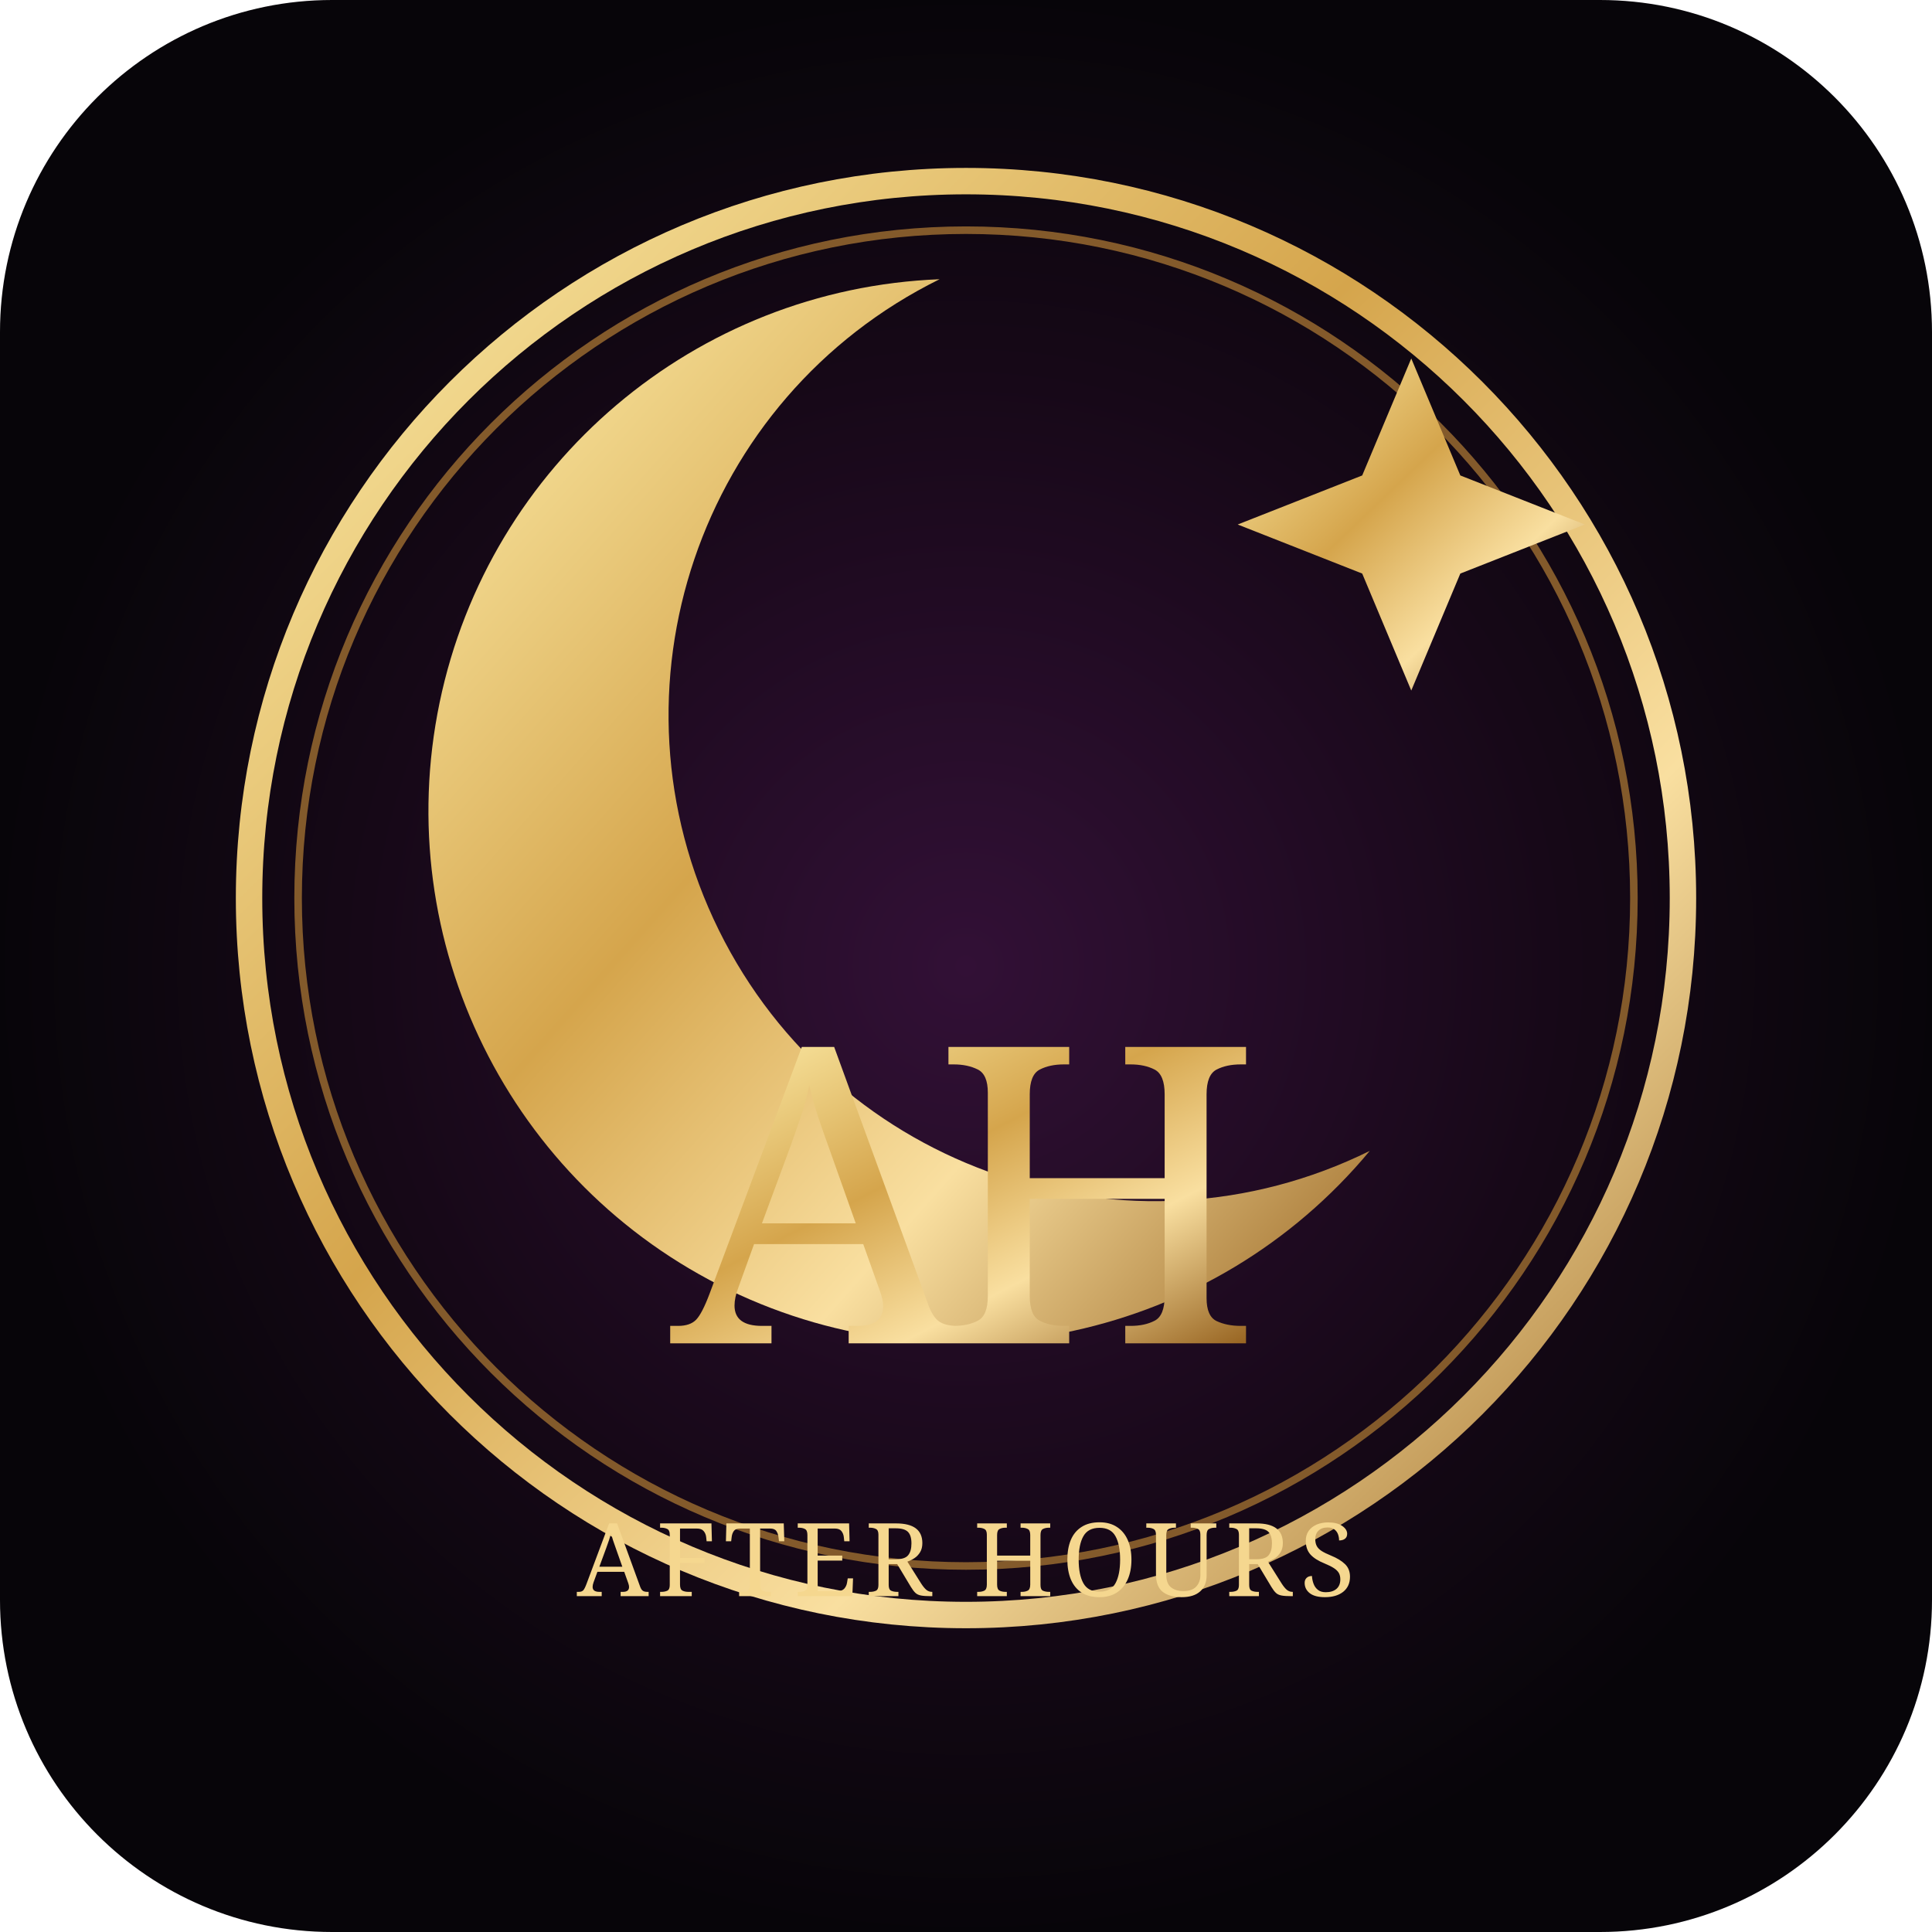
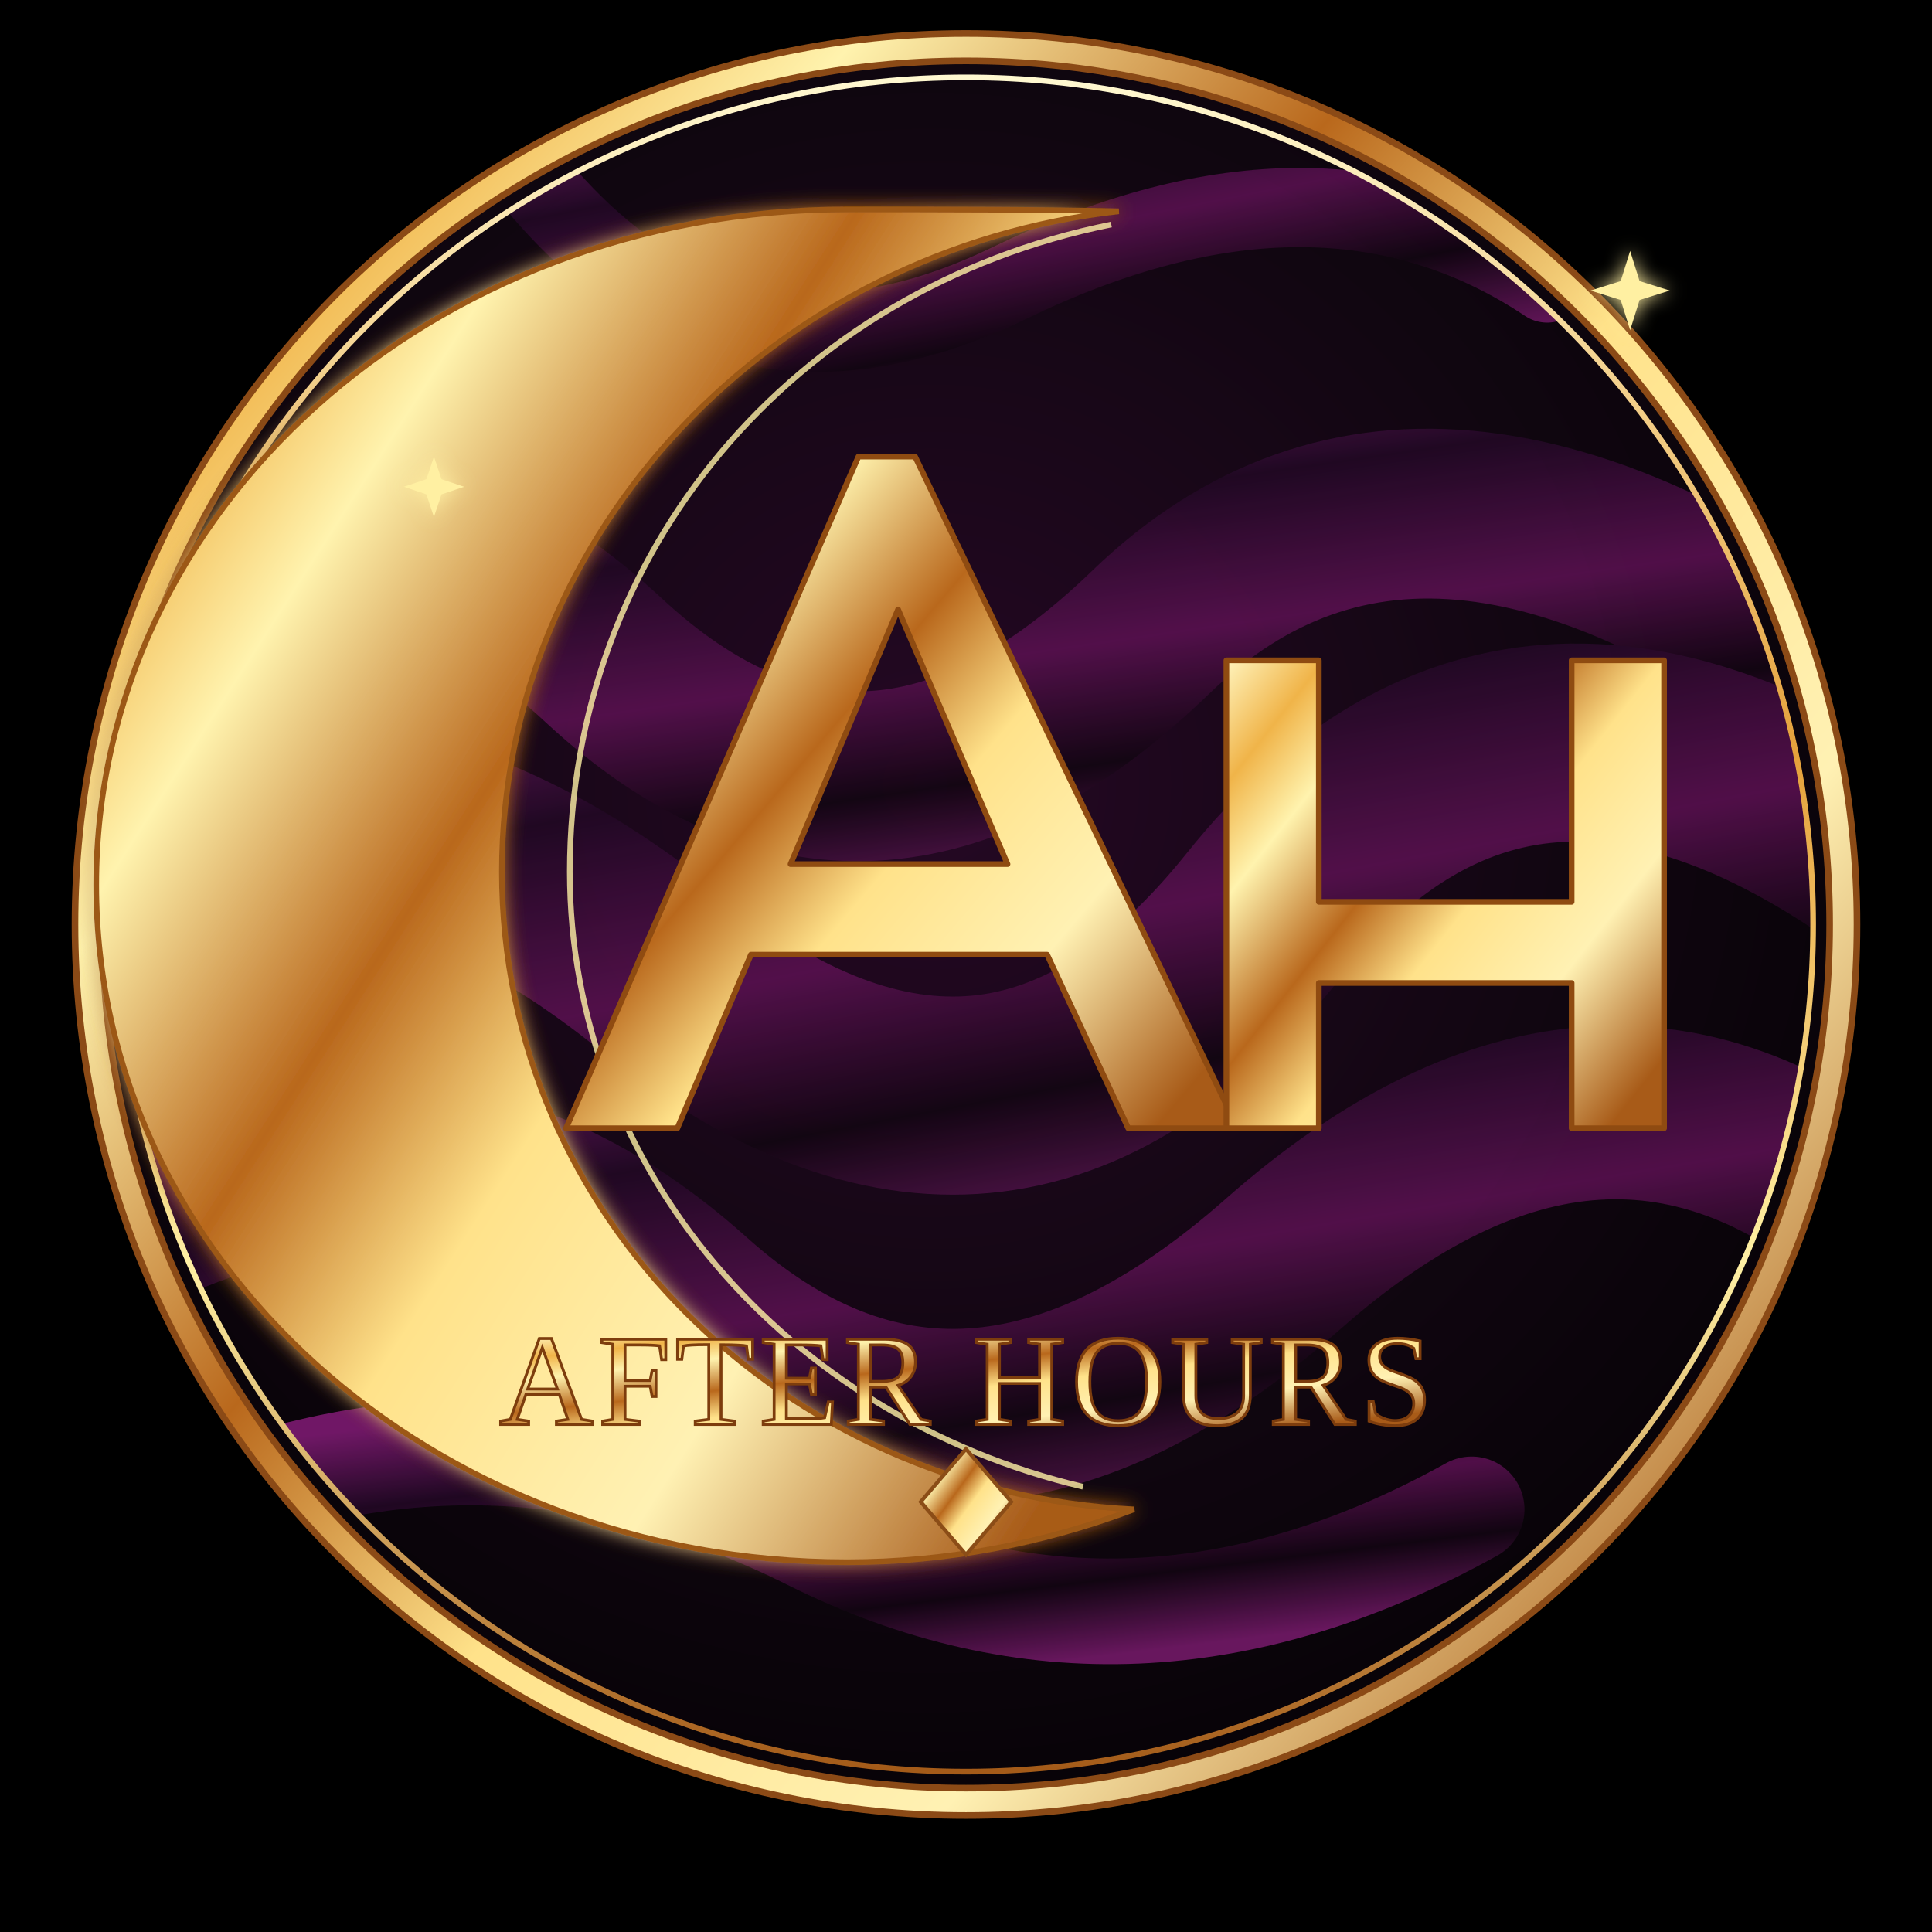
- <svg xmlns="http://www.w3.org/2000/svg" viewBox="0 0 512 512" role="img" aria-labelledby="title desc">
+ <svg xmlns="http://www.w3.org/2000/svg" viewBox="0 0 1024 1024" role="img" aria-labelledby="title desc">
  <defs>
-     <radialGradient id="velvet">
-       <stop stop-color="#321036" />
-       <stop offset=".62" stop-color="#160817" />
-       <stop offset="1" stop-color="#070509" />
+     <radialGradient id="bg" cx="48%" cy="42%" r="70%">
+       <stop stop-color="#250824" />
+       <stop offset=".55" stop-color="#100610" />
+       <stop offset="1" stop-color="#020102" />
    </radialGradient>
-     <linearGradient id="gold" x1="0" y1="0" x2="1" y2="1">
-       <stop stop-color="#fff0ad" />
-       <stop offset=".42" stop-color="#d5a54c" />
-       <stop offset=".7" stop-color="#f9dfa0" />
-       <stop offset="1" stop-color="#986522" />
+     <linearGradient id="gold" x1="0" y1="0" x2="1" y2=".85">
+       <stop stop-color="#fff4bd" />
+       <stop offset=".13" stop-color="#f0b449" />
+       <stop offset=".25" stop-color="#fff3ae" />
+       <stop offset=".43" stop-color="#b9681c" />
+       <stop offset=".58" stop-color="#ffe28a" />
+       <stop offset=".78" stop-color="#fff1b3" />
+       <stop offset="1" stop-color="#a85b18" />
    </linearGradient>
+     <linearGradient id="gold2" x1="0" y1="0" x2="0" y2="1">
+       <stop stop-color="#fff8d0" />
+       <stop offset=".4" stop-color="#e5a13b" />
+       <stop offset=".7" stop-color="#fff0a4" />
+       <stop offset="1" stop-color="#a45b19" />
+     </linearGradient>
+     <linearGradient id="velvet" x1="0" y1="0" x2="1" y2="1">
+       <stop stop-color="#7b1a70" />
+       <stop offset=".25" stop-color="#210824" />
+       <stop offset=".53" stop-color="#58104f" />
+       <stop offset=".76" stop-color="#120512" />
+       <stop offset="1" stop-color="#721967" />
+     </linearGradient>
+     <filter id="glow" x="-40%" y="-40%" width="180%" height="180%">
+       <feGaussianBlur stdDeviation="5" result="blur" />
+       <feMerge>
+         <feMergeNode in="blur" />
+         <feMergeNode in="SourceGraphic" />
+       </feMerge>
+     </filter>
+     <clipPath id="disc">
+       <circle cx="512" cy="490" r="450" />
+     </clipPath>
  </defs>
-   <rect width="512" height="512" rx="88" fill="url(#velvet)" />
-   <circle cx="256" cy="238" r="190" fill="none" stroke="url(#gold)" stroke-width="7" />
-   <circle cx="256" cy="238" r="177" fill="none" stroke="#835a2b" stroke-width="2" />
-   <path d="M249 74a141 141 0 1 0 114 231A119 119 0 0 1 249 74Z" fill="url(#gold)" />
-   <path d="m374 95 13 31 33 13-33 13-13 31-13-31-33-13 33-13z" fill="url(#gold)" />
-   <text x="256" y="356" text-anchor="middle" font-family="Georgia,serif" font-size="110" letter-spacing="-8" fill="url(#gold)">AH</text>
-   <path d="M112 390H400" stroke="url(#gold)" stroke-width="2" />
-   <text x="256" y="423" text-anchor="middle" font-family="Georgia,serif" font-size="27" letter-spacing="2" fill="#f5d78f">AFTER HOURS</text>
+   <rect width="1024" height="1024" fill="#000" />
+   <circle cx="512" cy="490" r="466" fill="url(#bg)" />
+   <g clip-path="url(#disc)" opacity=".9" fill="none" stroke="url(#velvet)" stroke-linecap="round">
+     <path d="M38 350Q180 220 320 350T610 335T1000 380" stroke-width="90" />
+     <path d="M15 485Q170 370 350 515T670 485T1020 470" stroke-width="105" />
+     <path d="M40 665Q220 560 365 690T680 670T1000 650" stroke-width="92" />
+     <path d="M260 65Q370 230 535 150T820 150" stroke-width="42" />
+     <path d="M90 805Q260 730 430 815T780 800" stroke-width="56" />
+   </g>
+   <circle cx="512" cy="490" r="465" fill="none" stroke="#8b4a16" stroke-width="18" />
+   <circle cx="512" cy="490" r="465" fill="none" stroke="url(#gold)" stroke-width="11" />
+   <circle cx="512" cy="490" r="449" fill="none" stroke="url(#gold2)" stroke-width="3" />
+   <path d="M593 112C411 132 266 281 266 462c0 183 150 329 335 338-48 18-99 28-152 28-220 0-398-160-398-359S229 111 449 111c51 0 99 0 144 1Z" fill="url(#gold)" stroke="#9c5818" stroke-width="3" filter="url(#glow)" />
+   <path d="M589 119C420 153 302 293 302 462c0 157 115 289 272 326" fill="none" stroke="#fff2a5" stroke-width="3" opacity=".8" />
+   <g fill="url(#gold)" stroke="#8f4b11" stroke-width="3" stroke-linejoin="round">
+     <path d="M300 598 455 242h30l171 356h-58l-43-92H398l-39 92h-59zm119-140h115l-58-135-57 135z" />
+     <path d="M650 350h49v128h134V350h49v248h-49V521H699v77h-49z" />
+   </g>
+   <text x="512" y="755" text-anchor="middle" font-family="Georgia,'Times New Roman',serif" font-size="69" letter-spacing="2.5" fill="url(#gold)" stroke="#7d3d0d" stroke-width="1.5">AFTER HOURS</text>
+   <path d="M185 796H465M559 796H839" stroke="url(#gold)" stroke-width="4" />
+   <path d="m512 768 24 28-24 28-24-28z" fill="url(#gold)" stroke="#8b4d17" stroke-width="2" />
+   <g fill="#fff0a2" filter="url(#glow)">
+     <path d="M864 133l5 16 16 5-16 5-5 16-5-16-16-5 16-5z" />
+     <path d="M230 242l4 12 12 4-12 4-4 12-4-12-12-4 12-4z" />
+   </g>
</svg>
